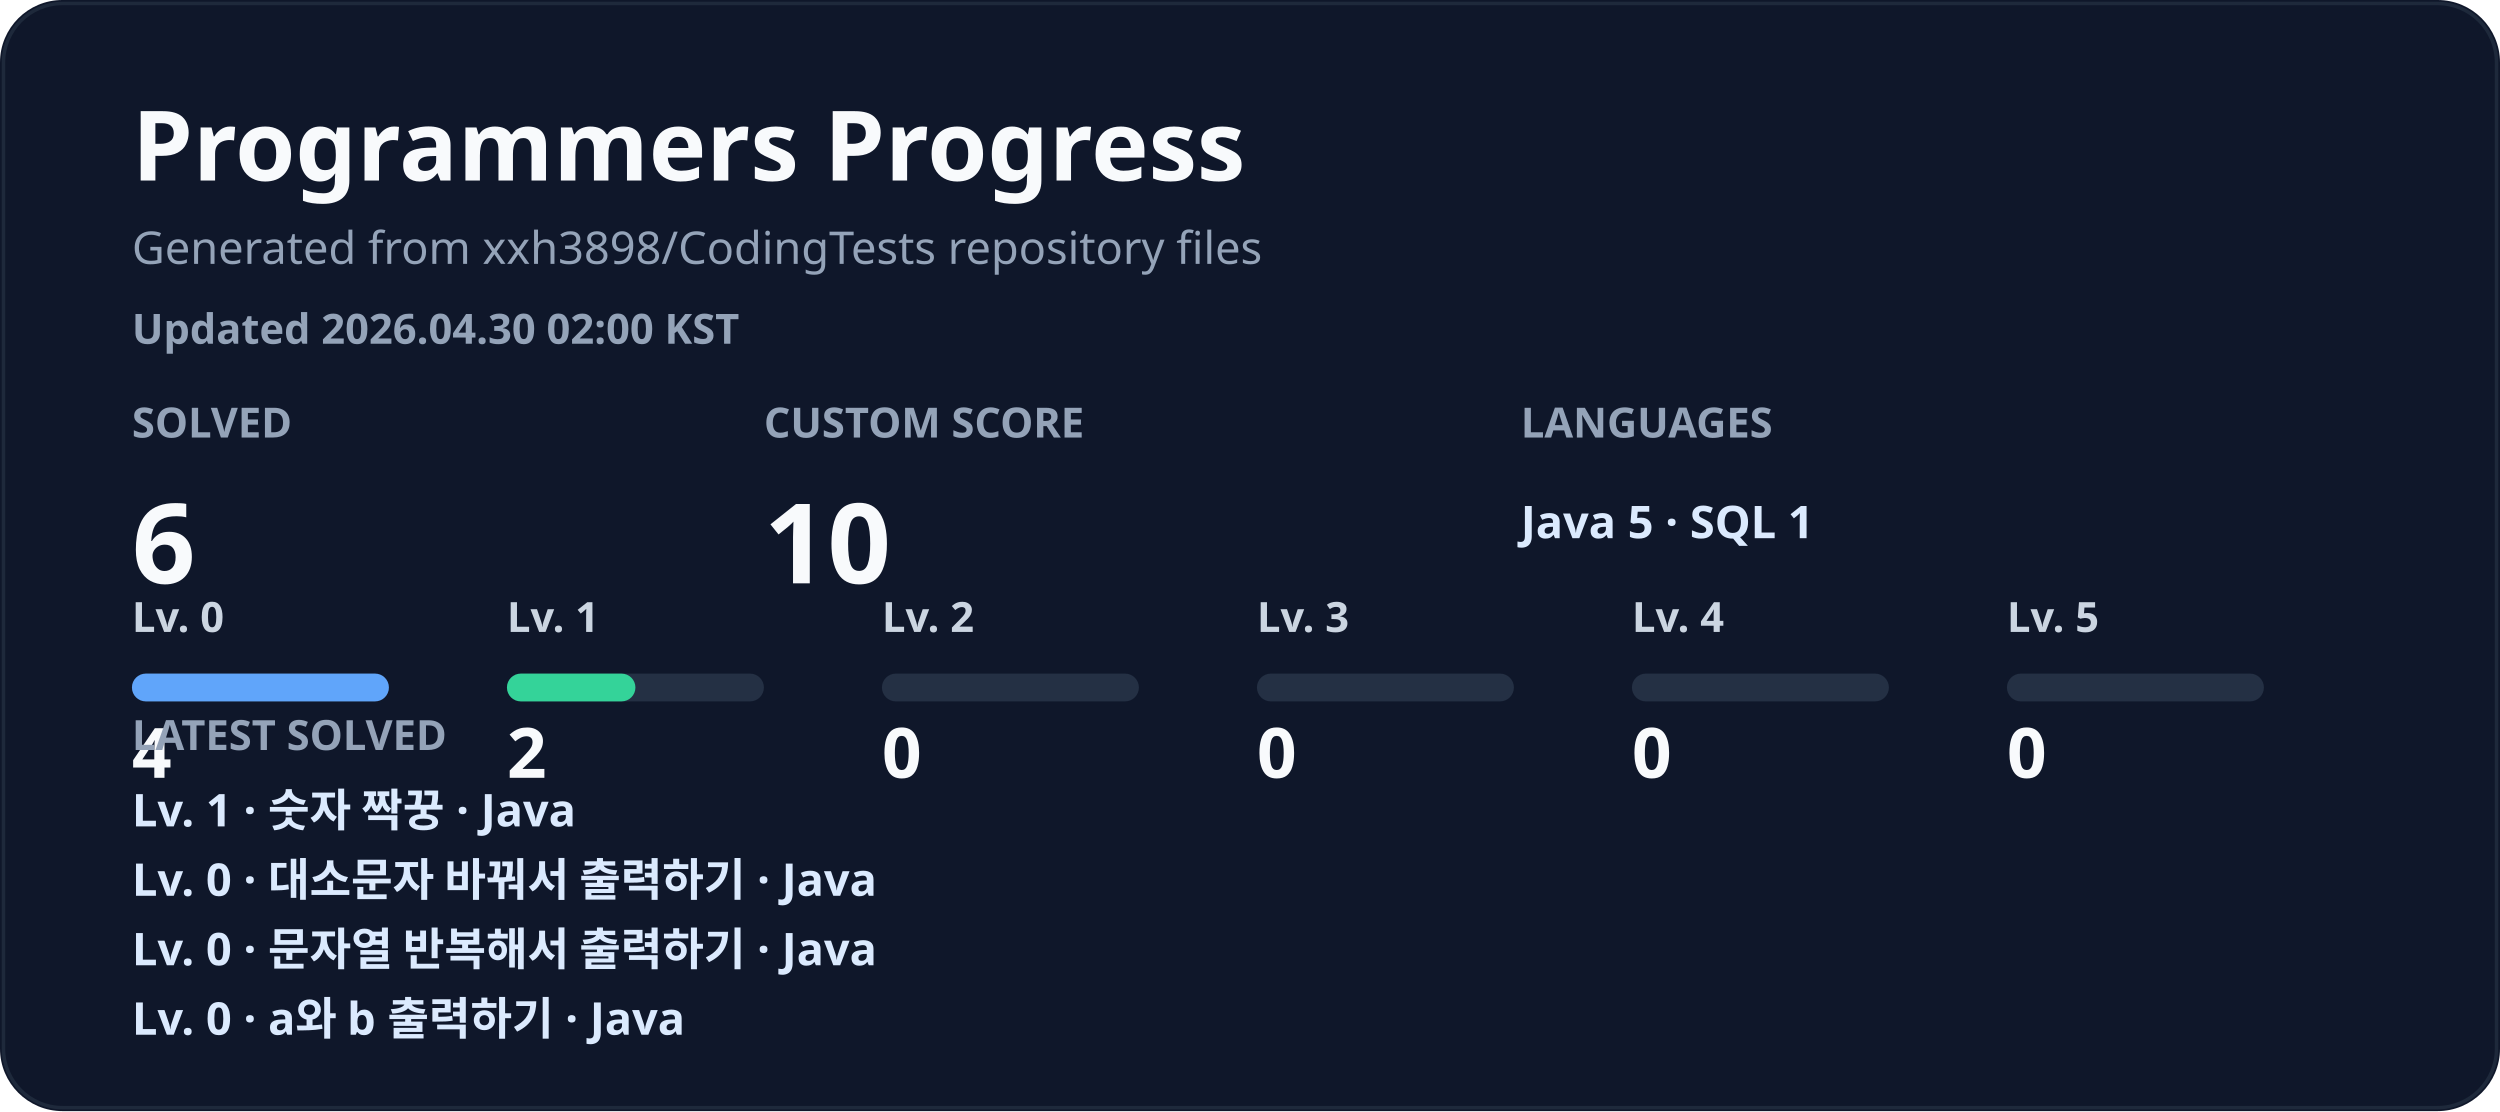
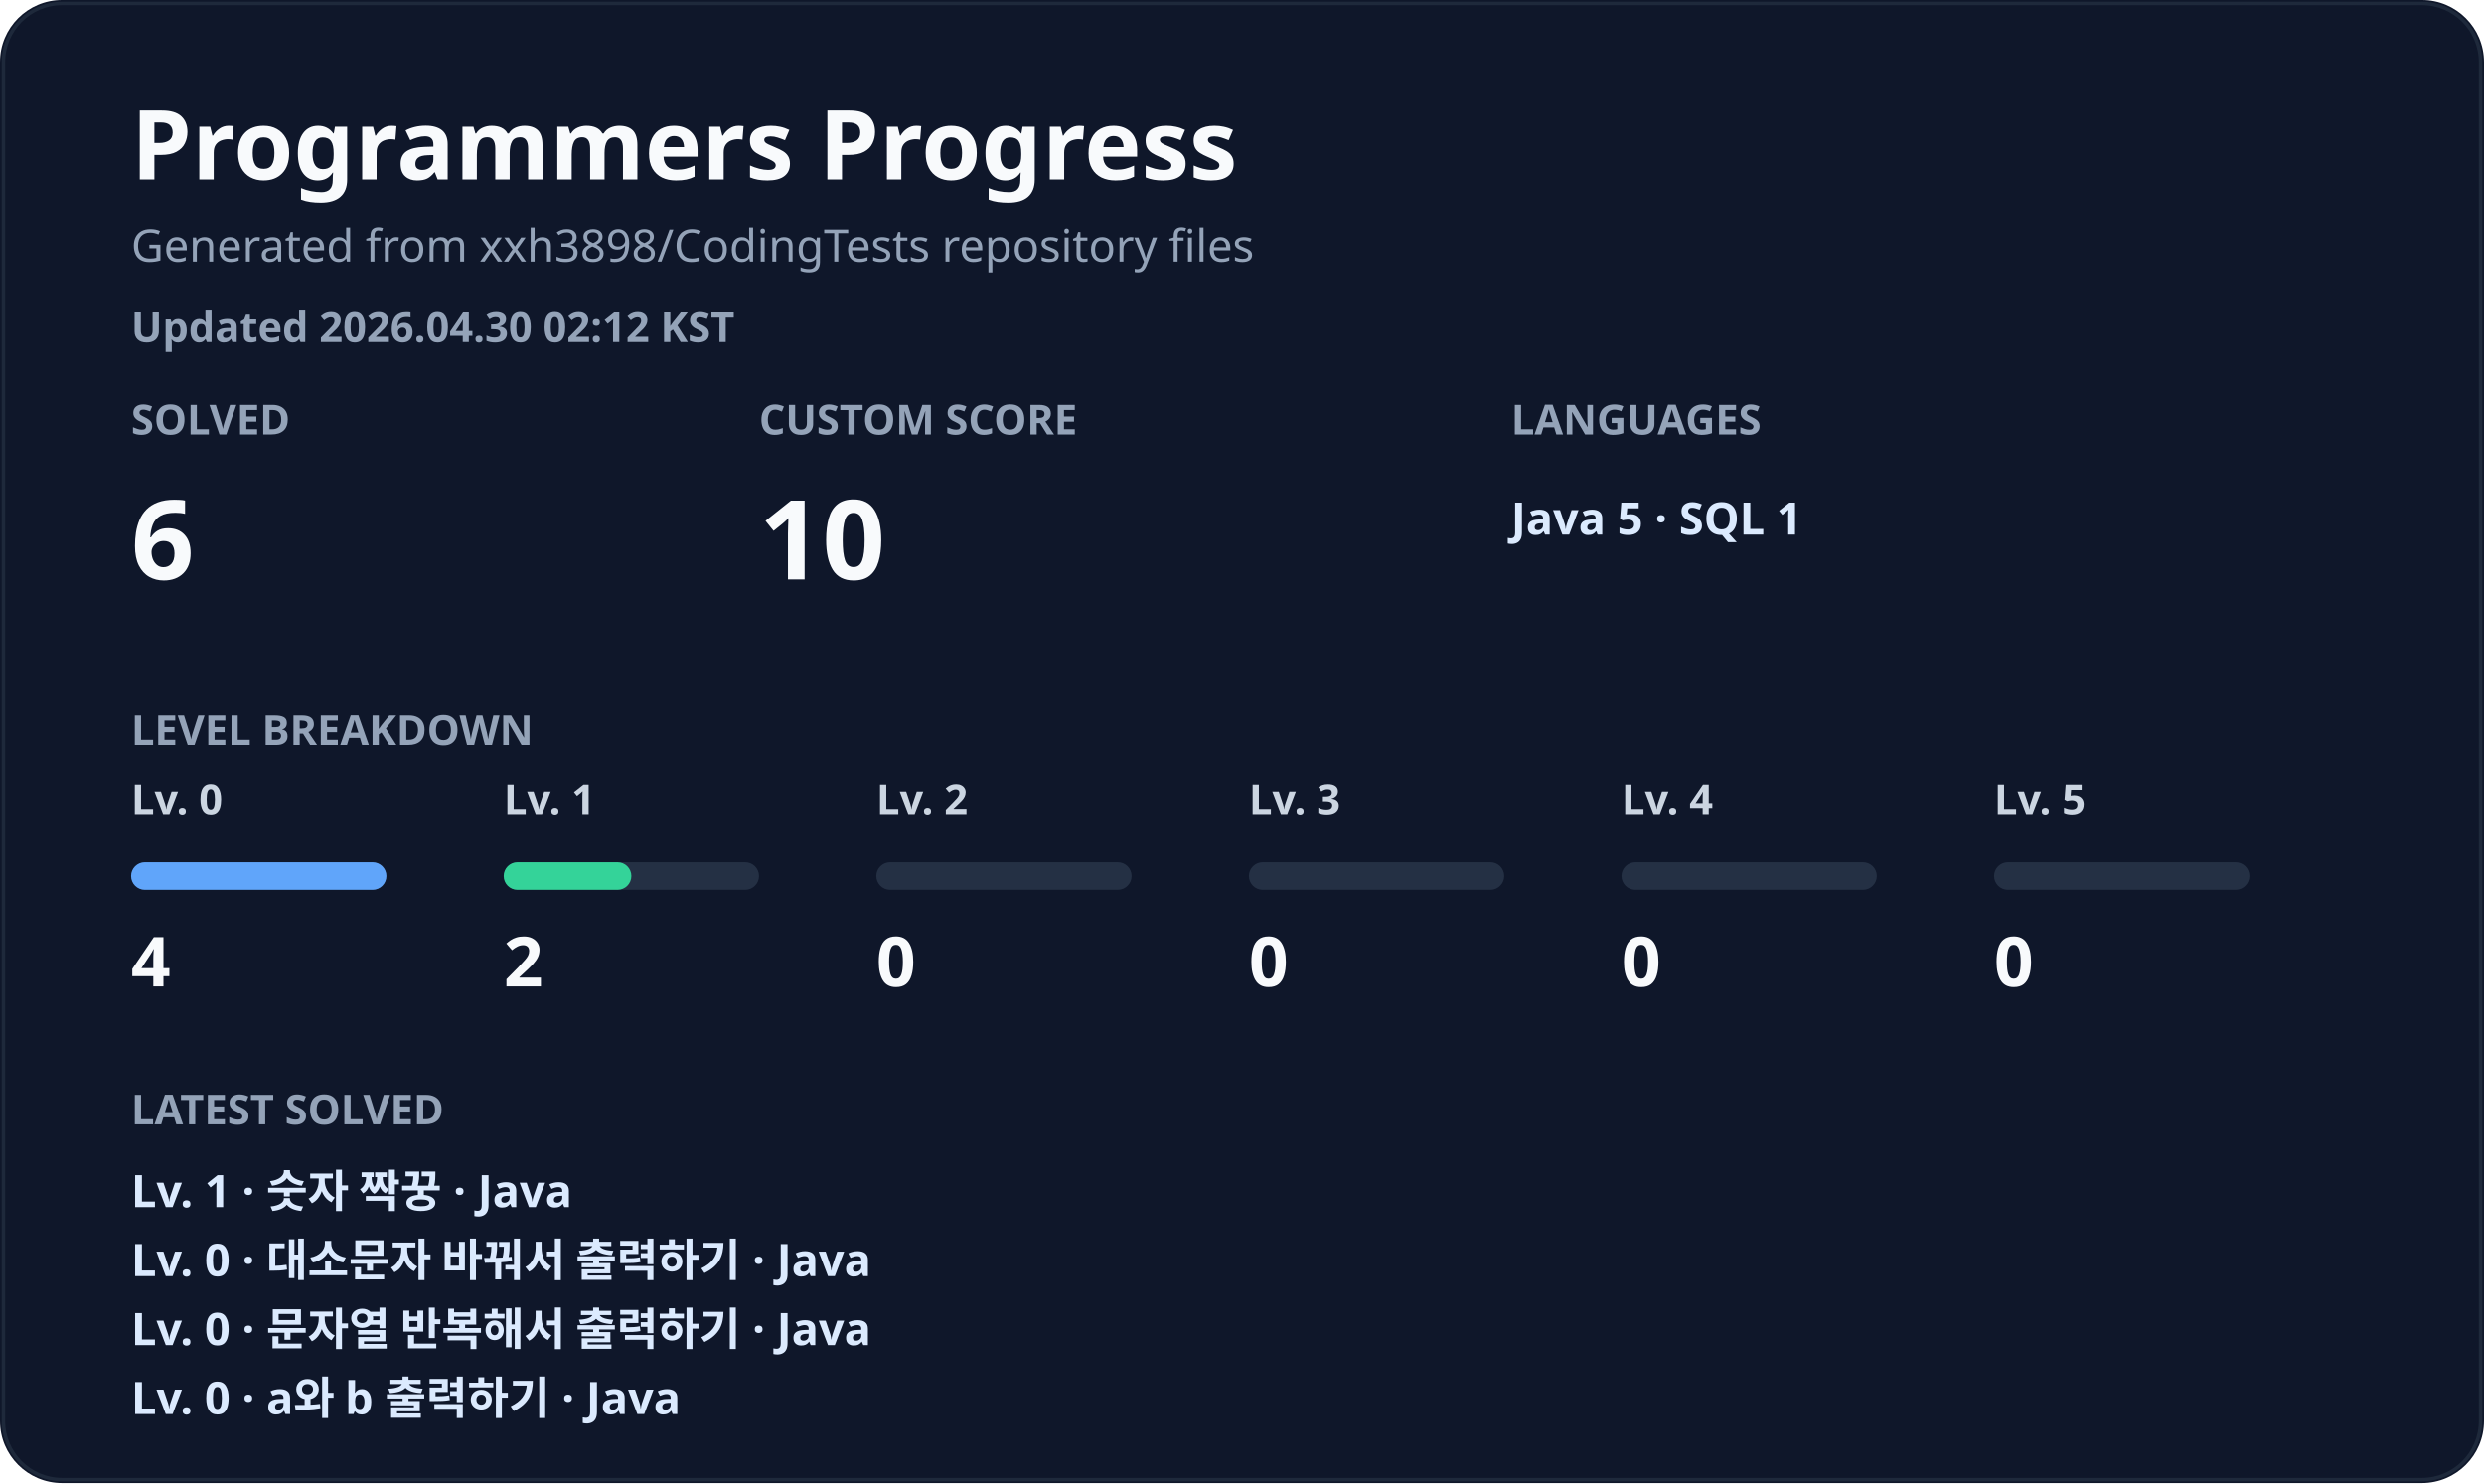
- <svg xmlns="http://www.w3.org/2000/svg" width="720" height="320" viewBox="0 0 720 320" fill="none" role="img" aria-labelledby="title desc">
+ <svg xmlns="http://www.w3.org/2000/svg" width="720" height="430" viewBox="0 0 720 430" fill="none" role="img" aria-labelledby="title desc">
  <style>
    .title { fill: #f8fafc; font: 700 28px 'Segoe UI', 'Apple SD Gothic Neo', 'Noto Sans KR', sans-serif; }
    .subtitle { fill: #94a3b8; font: 500 13px 'Segoe UI', 'Apple SD Gothic Neo', 'Noto Sans KR', sans-serif; }
    .metric-label { fill: #94a3b8; font: 600 12px 'Segoe UI', 'Apple SD Gothic Neo', 'Noto Sans KR', sans-serif; letter-spacing: 0; }
    .metric-value { fill: #f8fafc; font: 800 32px 'Segoe UI', 'Apple SD Gothic Neo', 'Noto Sans KR', sans-serif; }
    .muted { fill: #cbd5e1; font: 700 12px 'Segoe UI', 'Apple SD Gothic Neo', 'Noto Sans KR', sans-serif; }
    .level-count { fill: #f8fafc; font: 800 20px 'Segoe UI', 'Apple SD Gothic Neo', 'Noto Sans KR', sans-serif; }
    .latest { fill: #dbeafe; font: 600 13px 'Segoe UI', 'Apple SD Gothic Neo', 'Noto Sans KR', sans-serif; }
    .small { fill: #94a3b8; font: 600 12px 'Segoe UI', 'Apple SD Gothic Neo', 'Noto Sans KR', sans-serif; }
  </style>
-   <rect width="720" height="320" rx="18" fill="#0f172a" />
-   <rect x="1" y="1" width="718" height="318" rx="17" stroke="#1e293b" />
+   <rect width="720" height="430" rx="18" fill="#0f172a" />
+   <rect x="1" y="1" width="718" height="428" rx="17" stroke="#1e293b" />
  <text x="38" y="52" class="title">Programmers Progress</text>
  <text x="38" y="76" class="subtitle">Generated from xxh3898/CodingTests repository files</text>
-   <text x="38" y="99" class="small">Updated 2026.04.30 02:00 KST</text>
+   <text x="38" y="99" class="small">Updated 2026.04.30 02:12 KST</text>
  <g transform="translate(38 126)">
    <text x="0" y="0" class="metric-label">SOLVED</text>
    <text x="0" y="42" class="metric-value">6</text>
  </g>
  <g transform="translate(220 126)">
    <text x="0" y="0" class="metric-label">CUSTOM SCORE</text>
    <text x="0" y="42" class="metric-value">10</text>
  </g>
  <g transform="translate(438 126)">
    <text x="0" y="0" class="metric-label">LANGUAGES</text>
    <text x="0" y="29" class="latest">Java 5 · SQL 1</text>
  </g>
-   <g transform="translate(38 182)">
+   <text x="38" y="216" class="metric-label">LEVEL BREAKDOWN</text>
+   <g transform="translate(38 236)">
    <text x="0" y="0" class="muted">Lv. 0</text>
-     <rect x="0" y="12" width="74" height="8" rx="4" fill="#243044" />
-     <rect x="0" y="12" width="74" height="8" rx="4" fill="#60a5fa" />
-     <text x="0" y="42" class="level-count">4</text>
+     <rect x="0" y="14" width="74" height="8" rx="4" fill="#243044" />
+     <rect x="0" y="14" width="74" height="8" rx="4" fill="#60a5fa" />
+     <text x="0" y="50" class="level-count">4</text>
  </g>
-   <g transform="translate(146 182)">
+   <g transform="translate(146 236)">
    <text x="0" y="0" class="muted">Lv. 1</text>
-     <rect x="0" y="12" width="74" height="8" rx="4" fill="#243044" />
-     <rect x="0" y="12" width="37" height="8" rx="4" fill="#34d399" />
-     <text x="0" y="42" class="level-count">2</text>
+     <rect x="0" y="14" width="74" height="8" rx="4" fill="#243044" />
+     <rect x="0" y="14" width="37" height="8" rx="4" fill="#34d399" />
+     <text x="0" y="50" class="level-count">2</text>
  </g>
-   <g transform="translate(254 182)">
+   <g transform="translate(254 236)">
    <text x="0" y="0" class="muted">Lv. 2</text>
-     <rect x="0" y="12" width="74" height="8" rx="4" fill="#243044" />
-     <rect x="0" y="12" width="0" height="8" rx="4" fill="#fbbf24" />
-     <text x="0" y="42" class="level-count">0</text>
+     <rect x="0" y="14" width="74" height="8" rx="4" fill="#243044" />
+     <rect x="0" y="14" width="0" height="8" rx="4" fill="#fbbf24" />
+     <text x="0" y="50" class="level-count">0</text>
  </g>
-   <g transform="translate(362 182)">
+   <g transform="translate(362 236)">
    <text x="0" y="0" class="muted">Lv. 3</text>
-     <rect x="0" y="12" width="74" height="8" rx="4" fill="#243044" />
-     <rect x="0" y="12" width="0" height="8" rx="4" fill="#fb7185" />
-     <text x="0" y="42" class="level-count">0</text>
+     <rect x="0" y="14" width="74" height="8" rx="4" fill="#243044" />
+     <rect x="0" y="14" width="0" height="8" rx="4" fill="#fb7185" />
+     <text x="0" y="50" class="level-count">0</text>
  </g>
-   <g transform="translate(470 182)">
+   <g transform="translate(470 236)">
    <text x="0" y="0" class="muted">Lv. 4</text>
-     <rect x="0" y="12" width="74" height="8" rx="4" fill="#243044" />
-     <rect x="0" y="12" width="0" height="8" rx="4" fill="#c084fc" />
-     <text x="0" y="42" class="level-count">0</text>
+     <rect x="0" y="14" width="74" height="8" rx="4" fill="#243044" />
+     <rect x="0" y="14" width="0" height="8" rx="4" fill="#c084fc" />
+     <text x="0" y="50" class="level-count">0</text>
  </g>
-   <g transform="translate(578 182)">
+   <g transform="translate(578 236)">
    <text x="0" y="0" class="muted">Lv. 5</text>
-     <rect x="0" y="12" width="74" height="8" rx="4" fill="#243044" />
-     <rect x="0" y="12" width="0" height="8" rx="4" fill="#38bdf8" />
-     <text x="0" y="42" class="level-count">0</text>
+     <rect x="0" y="14" width="74" height="8" rx="4" fill="#243044" />
+     <rect x="0" y="14" width="0" height="8" rx="4" fill="#38bdf8" />
+     <text x="0" y="50" class="level-count">0</text>
  </g>
-   <text x="38" y="216" class="metric-label">LATEST SOLVED</text>
-   <text x="38" y="238" class="latest">Lv. 1 · 숫자 짝꿍 · Java</text>
-   <text x="38" y="258" class="latest">Lv. 0 · 대소문자 바꿔서 출력하기 · Java</text>
-   <text x="38" y="278" class="latest">Lv. 0 · 문자열 반복해서 출력하기 · Java</text>
-   <text x="38" y="298" class="latest">Lv. 0 · a와 b 출력하기 · Java</text>
+   <text x="38" y="326" class="metric-label">LATEST SOLVED</text>
+   <text x="38" y="350" class="latest">Lv. 1 · 숫자 짝꿍 · Java</text>
+   <text x="38" y="370" class="latest">Lv. 0 · 대소문자 바꿔서 출력하기 · Java</text>
+   <text x="38" y="390" class="latest">Lv. 0 · 문자열 반복해서 출력하기 · Java</text>
+   <text x="38" y="410" class="latest">Lv. 0 · a와 b 출력하기 · Java</text>
</svg>
